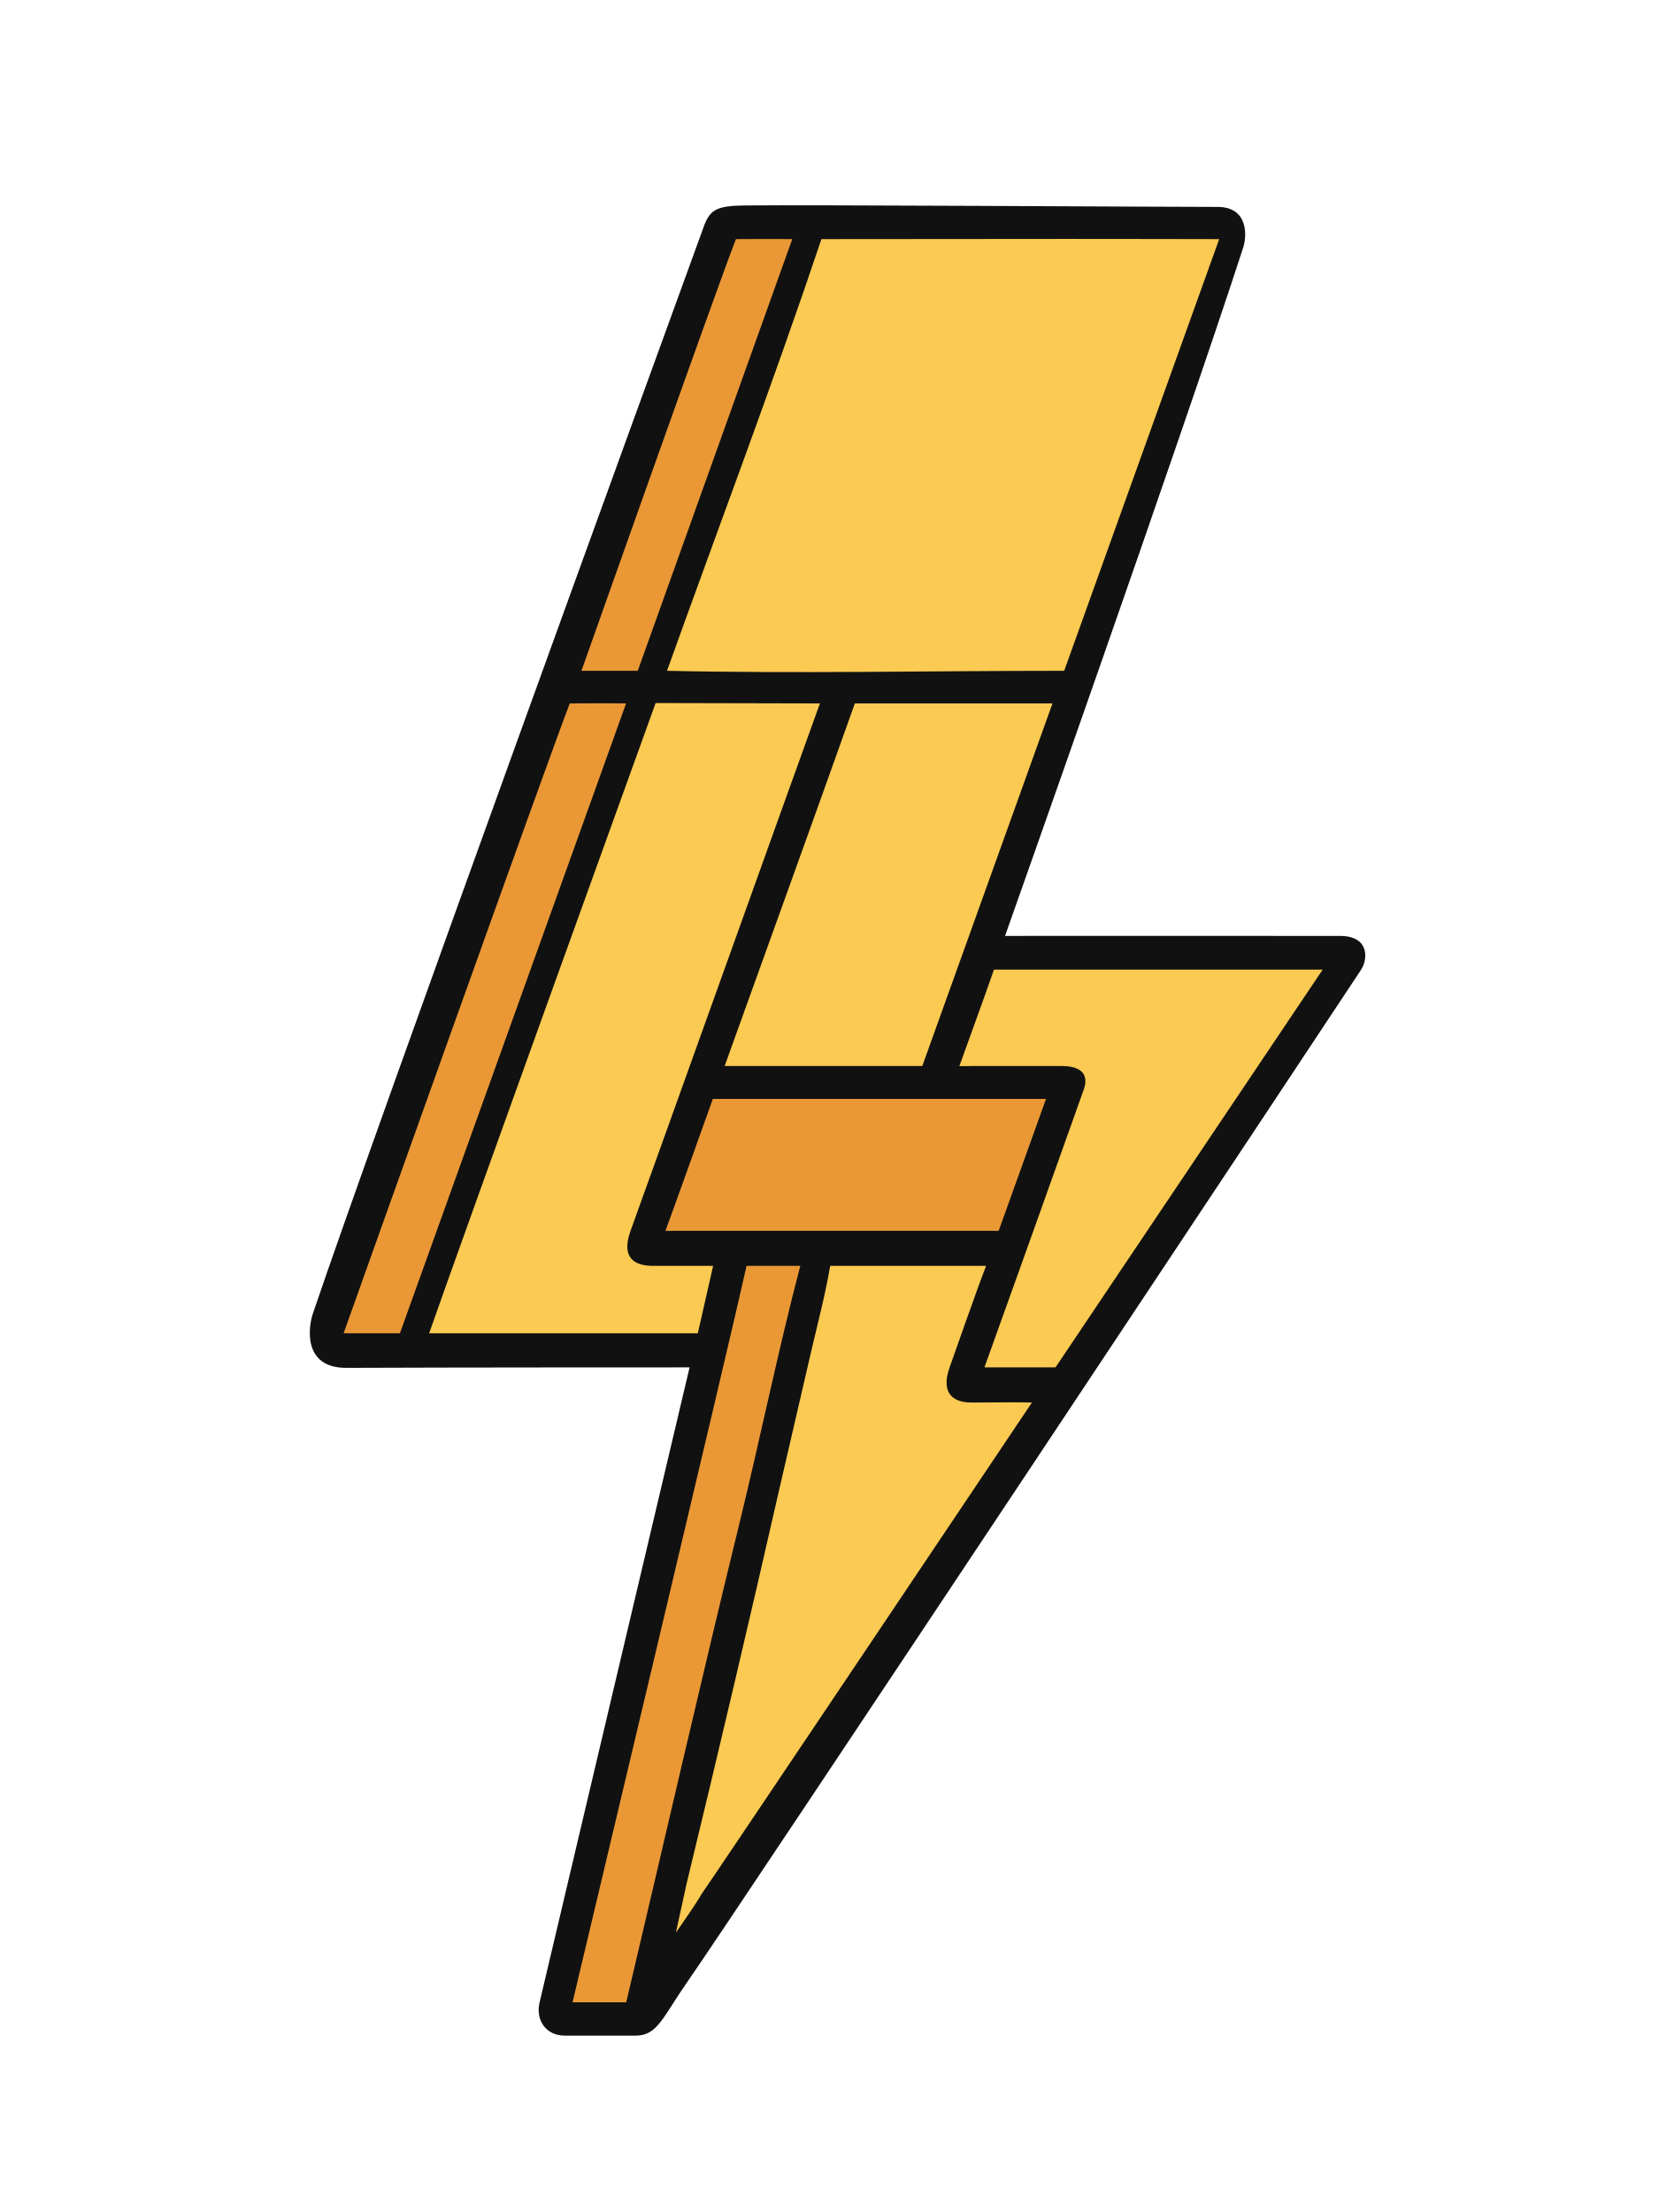
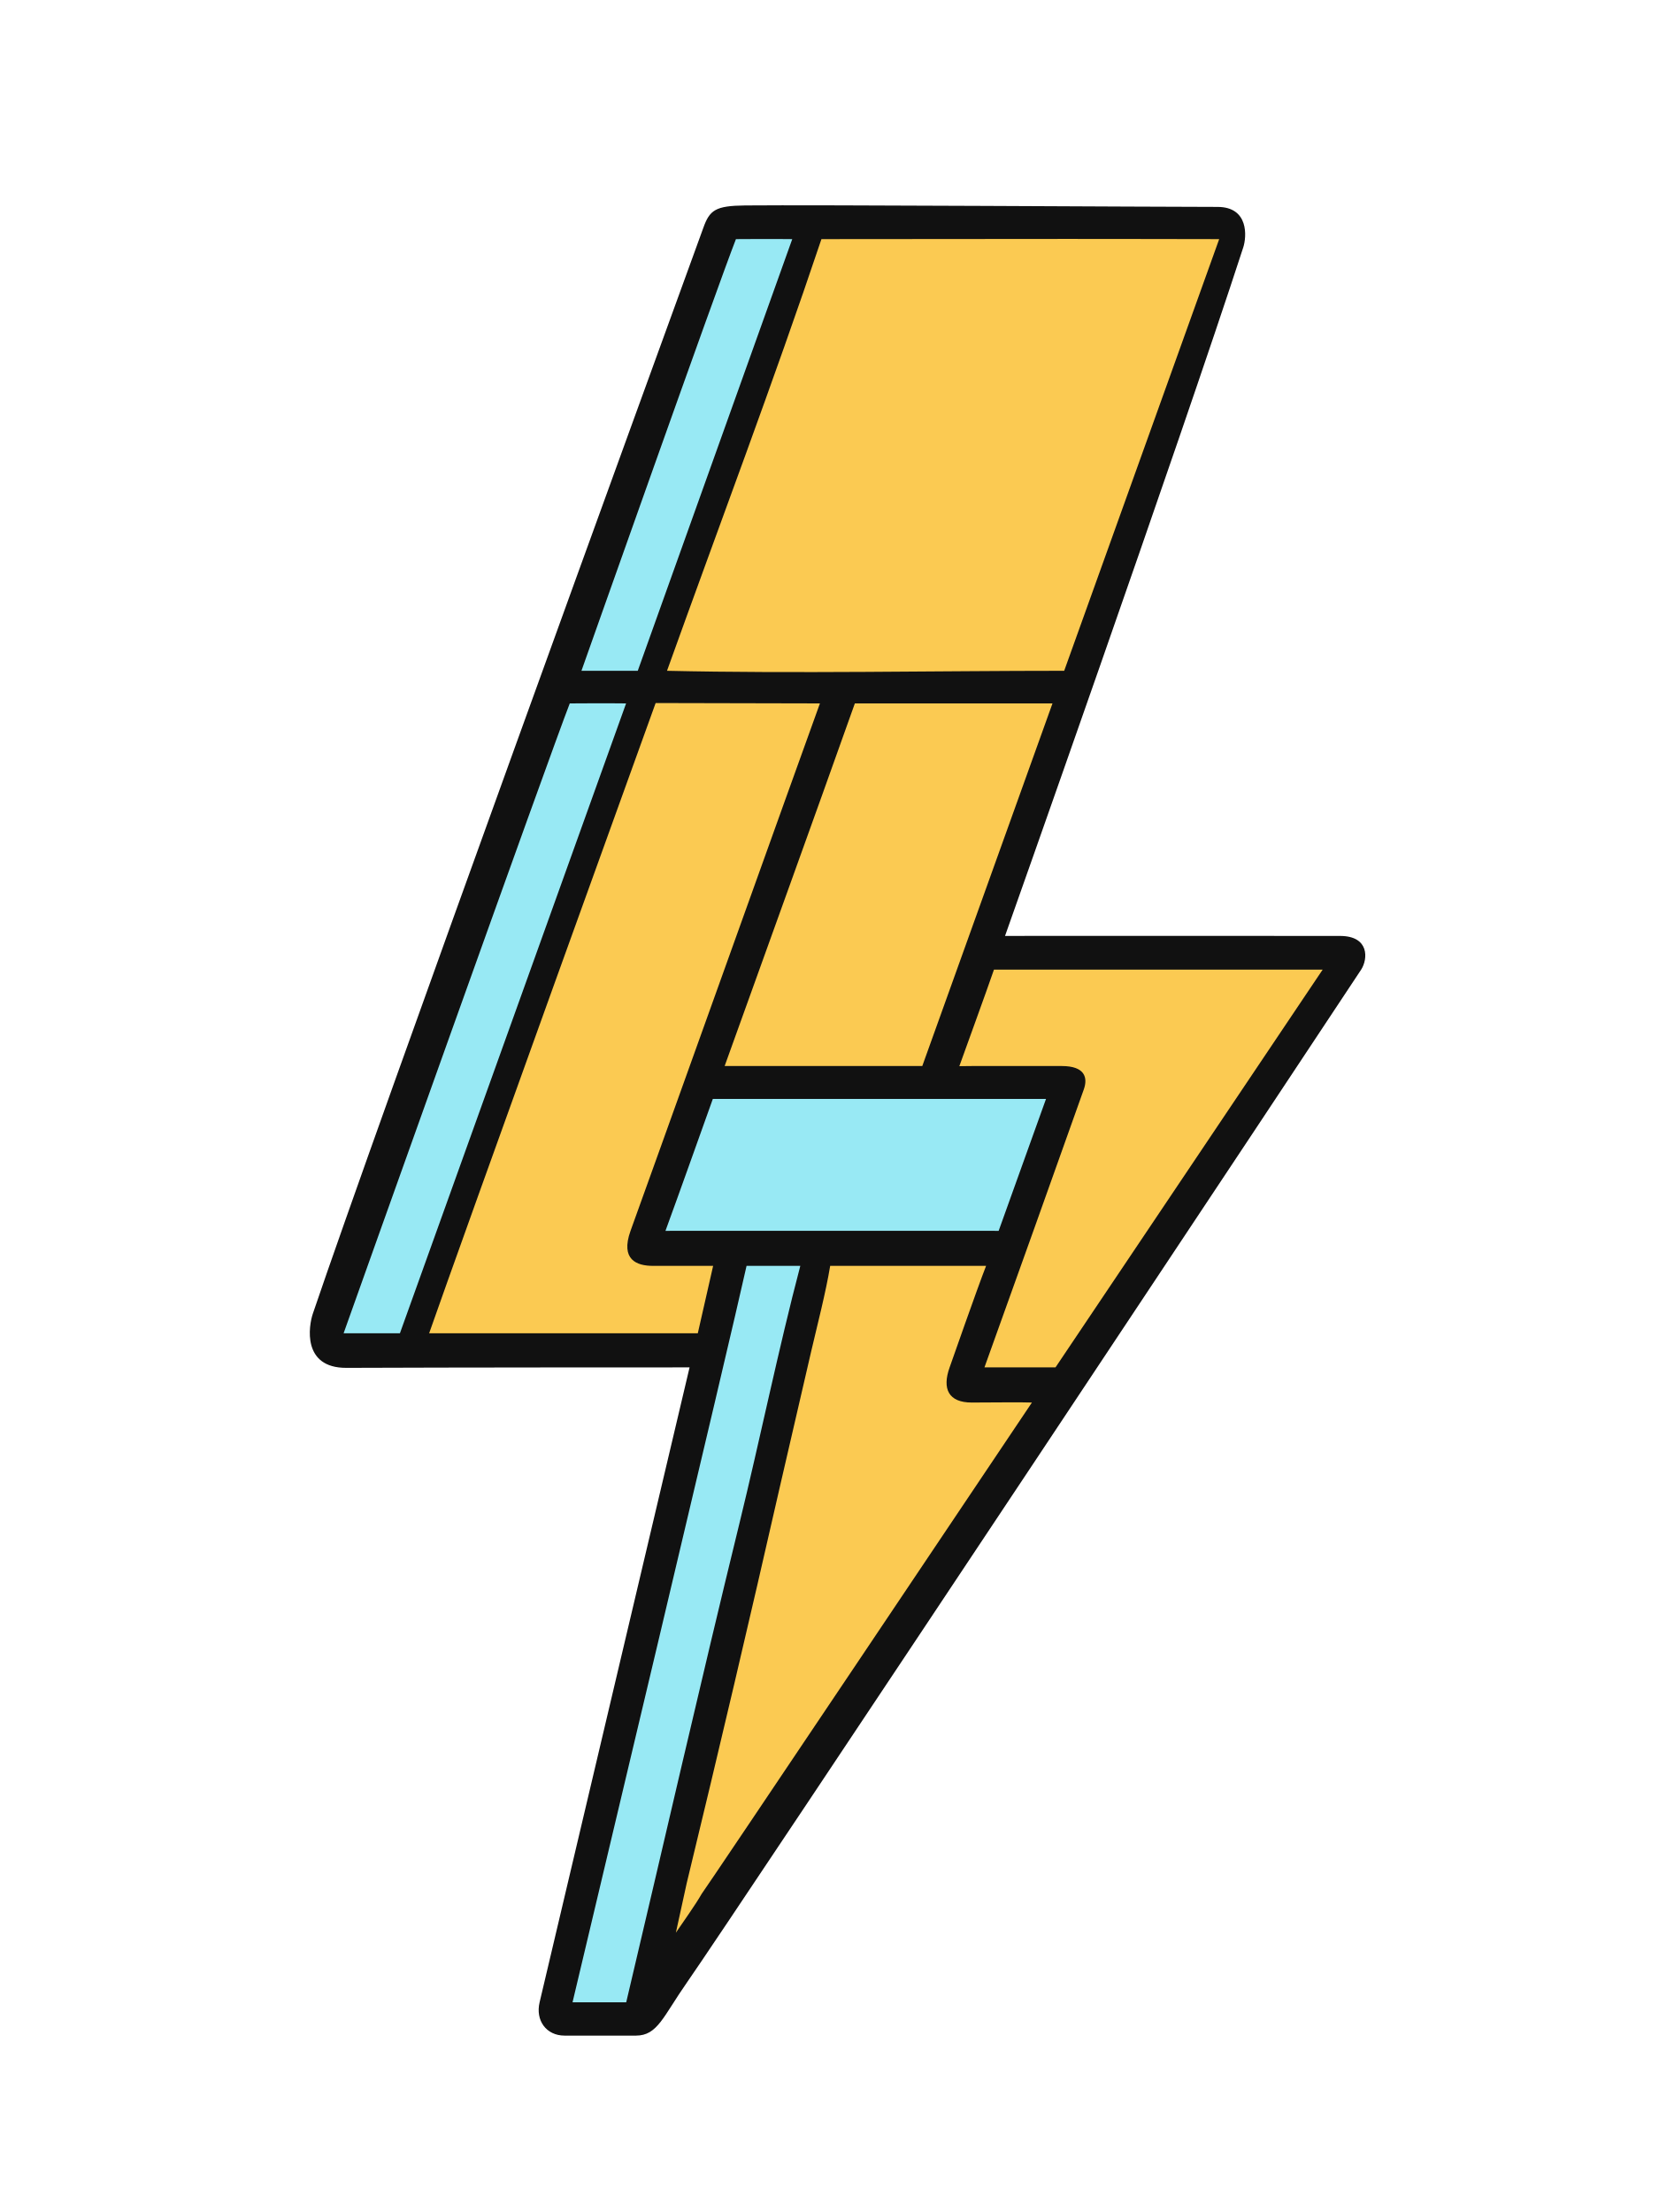
<svg xmlns="http://www.w3.org/2000/svg" id="Layer_1" version="1.1" viewBox="0 0 750 1000">
  <defs>
    <style>
      .st0 {
        fill: none;
      }

      .st1 {
        fill: #111;
      }

      .st2 {
+         fill: #98e9f4;
+       }
+ 
+       .st3 {
        fill: #fbca52;
      }

-       .st3 {
+       .st4 {
+         clip-path: url(#clippath-1);
+       }
+ 
+       .st5 {
        fill: #ea9836;
      }

-       .st4, .st5 {
+       .st6, .st7 {
        fill: red;
        stroke: red;
        stroke-miterlimit: 10;
        stroke-width: .25px;
      }

-       .st5 {
+       .st7 {
        display: none;
      }

-       .st6 {
+       .st8 {
        clip-path: url(#clippath);
      }
    </style>
    <clipPath id="clippath">
      <rect class="st0" x="79.37" y="7.13" width="750" height="1000" />
    </clipPath>
+     <clipPath id="clippath-1">
+       <rect class="st0" x="-808.39" y="7.13" width="750" height="1000" />
+     </clipPath>
  </defs>
-   <g class="st6">
+   <g class="st8">
    <g>
      <path class="st1" d="M550.41,93.54c14.26,0,13.19,13.54,11.64,18.3-28.81,88.66-107.7,311.28-107.7,311.28,4.5-.09,149.16,0,151.46,0,13.34,0,12.63,10.46,9.54,15.23-6.8,10.49-284.75,429.24-304.74,457.81-10.82,15.46-13.33,24.1-23.12,24.1h-32.24c-8.34,0-13.24-6.9-11.31-15.05,2.75-11.61,67.8-287.04,67.8-287.04-11.33,0-107.48,0-155.13.21-20.19.09-17.01-19.11-15.2-24.44,28.28-83.49,157.83-439.48,174.69-485.83,1.16-3.18,1.78-4.9,1.81-4.98,2.9-8.2,5.51-10.11,19-10.25,29.9-.33,186.58.66,213.49.66Z" />
      <path class="st1" d="M363.75,813.54" />
-       <path class="st2" d="M371.37,108.1l111.63-.09c18.29-.03,52.39.09,68.17.09-2.93,8.19-67.35,187.67-70.07,195.15-57.66,0-122.23,1.33-179.56,0,22.96-64.03,48.27-130.93,69.81-195.15h.02Z" />
-       <path class="st2" d="M296.39,317.83l74.28.17c-7.5,20.58-81.32,226.73-85.62,238.44-4.7,13.1,2.85,15.83,10.1,15.83,9.46,0,22.17,0,27.24.01l-6.93,30.48s-92.51,0-121.46,0c14.34-41.08,102.08-284.11,102.4-284.93h0Z" />
-       <path class="st2" d="M597.95,438.35c-10.64,15.85-113.51,169.03-120.78,179.82h-32.12c16.48-45.89,29.02-80.94,44.91-125.65,1.88-5.29.59-10.59-9.96-10.59-16.02,0-43.08-.07-46.3.06.34-1.04,12.9-35.54,15.65-43.64h148.6Z" />
-       <path class="st2" d="M399.23,318h76.58c-5.55,15.46-58.86,163.92-58.86,163.92h-89.35c19.16-53.36,39.79-110.25,58.86-163.92h12.77Z" />
-       <path class="st3" d="M325.14,496.81h147.74c-7.28,20.28-13.89,38.7-21.41,59.63-3.79-.07-136.17.01-150.63,0,7.32-20.03,14.69-40.9,21.41-59.63h2.89Z" />
-       <path class="st3" d="M337.52,572.27c7.27,0,17-.01,24.28,0-9.87,37.49-18.18,78.27-27.57,116.63-17.66,72.17-33.99,143.8-51.13,216.3h-24.27c4.2-17.77,71.7-301.14,78.79-333.43l-.11.5Z" />
-       <path class="st3" d="M283.04,318c-7.62,21.21-93.5,260.39-102.25,284.76h-25.46c3.07-8.61,93.51-262.41,102.25-284.76,0,0,17.88-.13,25.46,0Z" />
-       <path class="st2" d="M466.51,634.06c-4.81-.21-18.79,0-27.22,0-10.48,0-13.47-6.18-9.98-15.9.61-1.68,12.45-35.6,16.48-45.89h-70.48c-1.98,11.97-5.77,26.61-8.58,38.62l-14.02,60.61c-13.68,60.11-27.78,120.13-42.31,180.04,0,0,0,.01,0,.02l-4.85,22.17c3.34-4.94,8.87-12.62,11.68-17.58h0c1.31-1.49,135.86-202.1,149.28-222.09Z" />
-       <path class="st3" d="M358.16,108.1c-7.62,21.21-61.09,170.78-69.84,195.15h-25.46c3.07-8.61,61.1-172.8,69.84-195.15,0,0,17.88-.13,25.46,0Z" />
+       <path class="st3" d="M371.37,108.1l111.63-.09c18.29-.03,52.39.09,68.17.09-2.93,8.19-67.35,187.67-70.07,195.15-57.66,0-122.23,1.33-179.56,0,22.96-64.03,48.27-130.93,69.81-195.15h.02Z" />
+       <path class="st3" d="M296.39,317.83l74.28.17c-7.5,20.58-81.32,226.73-85.62,238.44-4.7,13.1,2.85,15.83,10.1,15.83,9.46,0,22.17,0,27.24.01l-6.93,30.48s-92.51,0-121.46,0c14.34-41.08,102.08-284.11,102.4-284.93h0Z" />
+       <path class="st3" d="M597.95,438.35c-10.64,15.85-113.51,169.03-120.78,179.82h-32.12c16.48-45.89,29.02-80.94,44.91-125.65,1.88-5.29.59-10.59-9.96-10.59-16.02,0-43.08-.07-46.3.06.34-1.04,12.9-35.54,15.65-43.64h148.6Z" />
+       <path class="st3" d="M399.23,318h76.58c-5.55,15.46-58.86,163.92-58.86,163.92h-89.35c19.16-53.36,39.79-110.25,58.86-163.92h12.77Z" />
+       <path class="st2" d="M325.14,496.81h147.74c-7.28,20.28-13.89,38.7-21.41,59.63-3.79-.07-136.17.01-150.63,0,7.32-20.03,14.69-40.9,21.41-59.63h2.89Z" />
+       <path class="st2" d="M337.52,572.27c7.27,0,17-.01,24.28,0-9.87,37.49-18.18,78.27-27.57,116.63-17.66,72.17-33.99,143.8-51.13,216.3h-24.27c4.2-17.77,71.7-301.14,78.79-333.43l-.11.5Z" />
+       <path class="st2" d="M283.04,318c-7.62,21.21-93.5,260.39-102.25,284.76h-25.46c3.07-8.61,93.51-262.41,102.25-284.76,0,0,17.88-.13,25.46,0Z" />
+       <path class="st3" d="M466.51,634.06c-4.81-.21-18.79,0-27.22,0-10.48,0-13.47-6.18-9.98-15.9.61-1.68,12.45-35.6,16.48-45.89h-70.48c-1.98,11.97-5.77,26.61-8.58,38.62l-14.02,60.61c-13.68,60.11-27.78,120.13-42.31,180.04,0,0,0,.01,0,.02l-4.85,22.17c3.34-4.94,8.87-12.62,11.68-17.58h0c1.31-1.49,135.86-202.1,149.28-222.09Z" />
+       <path class="st2" d="M358.16,108.1c-7.62,21.21-61.09,170.78-69.84,195.15h-25.46c3.07-8.61,61.1-172.8,69.84-195.15,0,0,17.88-.13,25.46,0Z" />
    </g>
-     <path class="st4" d="M77.85,818.5" />
-     <path class="st4" d="M267.85,289.34" />
-     <line class="st5" x1="358.44" y1="108.02" x2="168.43" y2="637.18" />
-     <line class="st5" x1="375.15" y1="98.26" x2="185.15" y2="627.42" />
-     <line class="st5" x1="588.23" y1="4.92" x2="398.22" y2="534.08" />
-     <line class="st5" x1="508.45" y1="397.76" x2="318.45" y2="926.92" />
-     <line class="st5" x1="393.36" y1="45.91" x2="203.36" y2="575.07" />
-     <line class="st5" x1="493.17" y1="316.32" x2="303.17" y2="845.48" />
-     <line class="st5" x1="405.21" y1="265.77" x2="215.21" y2="794.93" />
-     <line class="st5" x1="370.67" y1="318" x2="176.72" y2="858.15" />
-     <line class="st5" x1="611.91" y1="153.32" x2="421.91" y2="682.48" />
-     <line class="st5" x1="597.95" y1="438.35" x2="305.56" y2="873.73" />
-     <line class="st5" x1="586.54" y1="485.27" x2="294.15" y2="920.66" />
-     <line class="st5" x1="337.64" y1="571.79" x2="251.76" y2="935.14" />
-     <line class="st5" x1="327.89" y1="550.01" x2="242.01" y2="913.35" />
-     <line class="st5" x1="366.19" y1="553.71" x2="280.31" y2="917.06" />
+     <path class="st6" d="M77.85,818.5" />
+     <path class="st6" d="M267.85,289.34" />
+     <line class="st7" x1="358.44" y1="108.02" x2="168.43" y2="637.18" />
+     <line class="st7" x1="375.15" y1="98.26" x2="185.15" y2="627.42" />
+     <line class="st7" x1="588.23" y1="4.92" x2="398.22" y2="534.08" />
+     <line class="st7" x1="508.45" y1="397.76" x2="318.45" y2="926.92" />
+     <line class="st7" x1="393.36" y1="45.91" x2="203.36" y2="575.07" />
+     <line class="st7" x1="493.17" y1="316.32" x2="303.17" y2="845.48" />
+     <line class="st7" x1="405.21" y1="265.77" x2="215.21" y2="794.93" />
+     <line class="st7" x1="370.67" y1="318" x2="176.72" y2="858.15" />
+     <line class="st7" x1="611.91" y1="153.32" x2="421.91" y2="682.48" />
+     <line class="st7" x1="597.95" y1="438.35" x2="305.56" y2="873.73" />
+     <line class="st7" x1="586.54" y1="485.27" x2="294.15" y2="920.66" />
+     <line class="st7" x1="337.64" y1="571.79" x2="251.76" y2="935.14" />
+     <line class="st7" x1="327.89" y1="550.01" x2="242.01" y2="913.35" />
+     <line class="st7" x1="366.19" y1="553.71" x2="280.31" y2="917.06" />
+   </g>
+   <g class="st4">
+     <g>
+       <path class="st1" d="M-337.36,93.54c14.26,0,13.19,13.54,11.64,18.3-28.81,88.66-107.7,311.28-107.7,311.28,4.5-.09,149.16,0,151.46,0,13.34,0,12.63,10.46,9.54,15.23-6.8,10.49-284.75,429.24-304.74,457.81-10.82,15.46-13.33,24.1-23.12,24.1h-32.24c-8.34,0-13.24-6.9-11.31-15.05,2.75-11.61,67.8-287.04,67.8-287.04-11.33,0-107.48,0-155.13.21-20.19.09-17.01-19.11-15.2-24.44,28.28-83.49,157.83-439.48,174.69-485.83,1.16-3.18,1.78-4.9,1.81-4.98,2.9-8.2,5.51-10.11,19-10.25,29.9-.33,186.58.66,213.49.66Z" />
+       <path class="st1" d="M-524.01,813.54" />
+       <path class="st3" d="M-516.39,108.1l111.63-.09c18.29-.03,52.39.09,68.17.09-2.93,8.19-67.35,187.67-70.07,195.15-57.66,0-122.23,1.33-179.56,0,22.96-64.03,48.27-130.93,69.81-195.15h.02Z" />
+       <path class="st3" d="M-591.37,317.83l74.28.17c-7.5,20.58-81.32,226.73-85.62,238.44-4.7,13.1,2.85,15.83,10.1,15.83,9.46,0,22.17,0,27.24.01l-6.93,30.48s-92.51,0-121.46,0c14.34-41.08,102.08-284.11,102.4-284.93h0Z" />
+       <path class="st3" d="M-289.81,438.35c-10.64,15.85-113.51,169.03-120.78,179.82h-32.12c16.48-45.89,29.02-80.94,44.91-125.65,1.88-5.29.59-10.59-9.96-10.59-16.02,0-43.08-.07-46.3.06.34-1.04,12.9-35.54,15.65-43.64h148.6Z" />
+       <path class="st3" d="M-488.53,318h76.58c-5.55,15.46-58.86,163.92-58.86,163.92h-89.35c19.16-53.36,39.79-110.25,58.86-163.92h12.77Z" />
+       <path class="st5" d="M-562.62,496.81h147.74c-7.28,20.28-13.89,38.7-21.41,59.63-3.79-.07-136.17.01-150.63,0,7.32-20.03,14.69-40.9,21.41-59.63h2.89Z" />
+       <path class="st5" d="M-550.24,572.27c7.27,0,17-.01,24.28,0-9.87,37.49-18.18,78.27-27.57,116.63-17.66,72.17-33.99,143.8-51.13,216.3h-24.27c4.2-17.77,71.7-301.14,78.79-333.43l-.11.5Z" />
+       <path class="st5" d="M-604.72,318c-7.62,21.21-93.5,260.39-102.25,284.76h-25.46c3.07-8.61,93.51-262.41,102.25-284.76,0,0,17.88-.13,25.46,0Z" />
+       <path class="st3" d="M-421.25,634.06c-4.81-.21-18.79,0-27.22,0-10.48,0-13.47-6.18-9.98-15.9.61-1.68,12.45-35.6,16.48-45.89h-70.48c-1.98,11.97-5.77,26.61-8.58,38.62l-14.02,60.61c-13.68,60.11-27.78,120.13-42.31,180.04,0,0,0,.01,0,.02l-4.85,22.17c3.34-4.94,8.87-12.62,11.68-17.58h0c1.31-1.49,135.86-202.1,149.28-222.09Z" />
+       <path class="st5" d="M-529.6,108.1c-7.62,21.21-61.09,170.78-69.84,195.15h-25.46c3.07-8.61,61.1-172.8,69.84-195.15,0,0,17.88-.13,25.46,0Z" />
+     </g>
+     <path class="st6" d="M-809.91,818.5" />
+     <path class="st6" d="M-619.91,289.34" />
+     <line class="st7" x1="-529.33" y1="108.02" x2="-719.33" y2="637.18" />
+     <line class="st7" x1="-512.61" y1="98.26" x2="-702.61" y2="627.42" />
+     <line class="st7" x1="-299.54" y1="4.92" x2="-489.54" y2="534.08" />
+     <line class="st7" x1="-379.31" y1="397.76" x2="-569.31" y2="926.92" />
+     <line class="st7" x1="-494.4" y1="45.91" x2="-684.4" y2="575.07" />
+     <line class="st7" x1="-394.59" y1="316.32" x2="-584.59" y2="845.48" />
+     <line class="st7" x1="-482.55" y1="265.77" x2="-672.55" y2="794.93" />
+     <line class="st7" x1="-517.09" y1="318" x2="-711.04" y2="858.15" />
+     <line class="st7" x1="-275.85" y1="153.32" x2="-465.85" y2="682.48" />
+     <line class="st7" x1="-289.81" y1="438.35" x2="-582.2" y2="873.73" />
+     <line class="st7" x1="-301.22" y1="485.27" x2="-593.61" y2="920.66" />
+     <line class="st7" x1="-550.12" y1="571.79" x2="-636" y2="935.14" />
+     <line class="st7" x1="-559.87" y1="550.01" x2="-645.75" y2="913.35" />
+     <line class="st7" x1="-521.57" y1="553.71" x2="-607.45" y2="917.06" />
  </g>
</svg>
